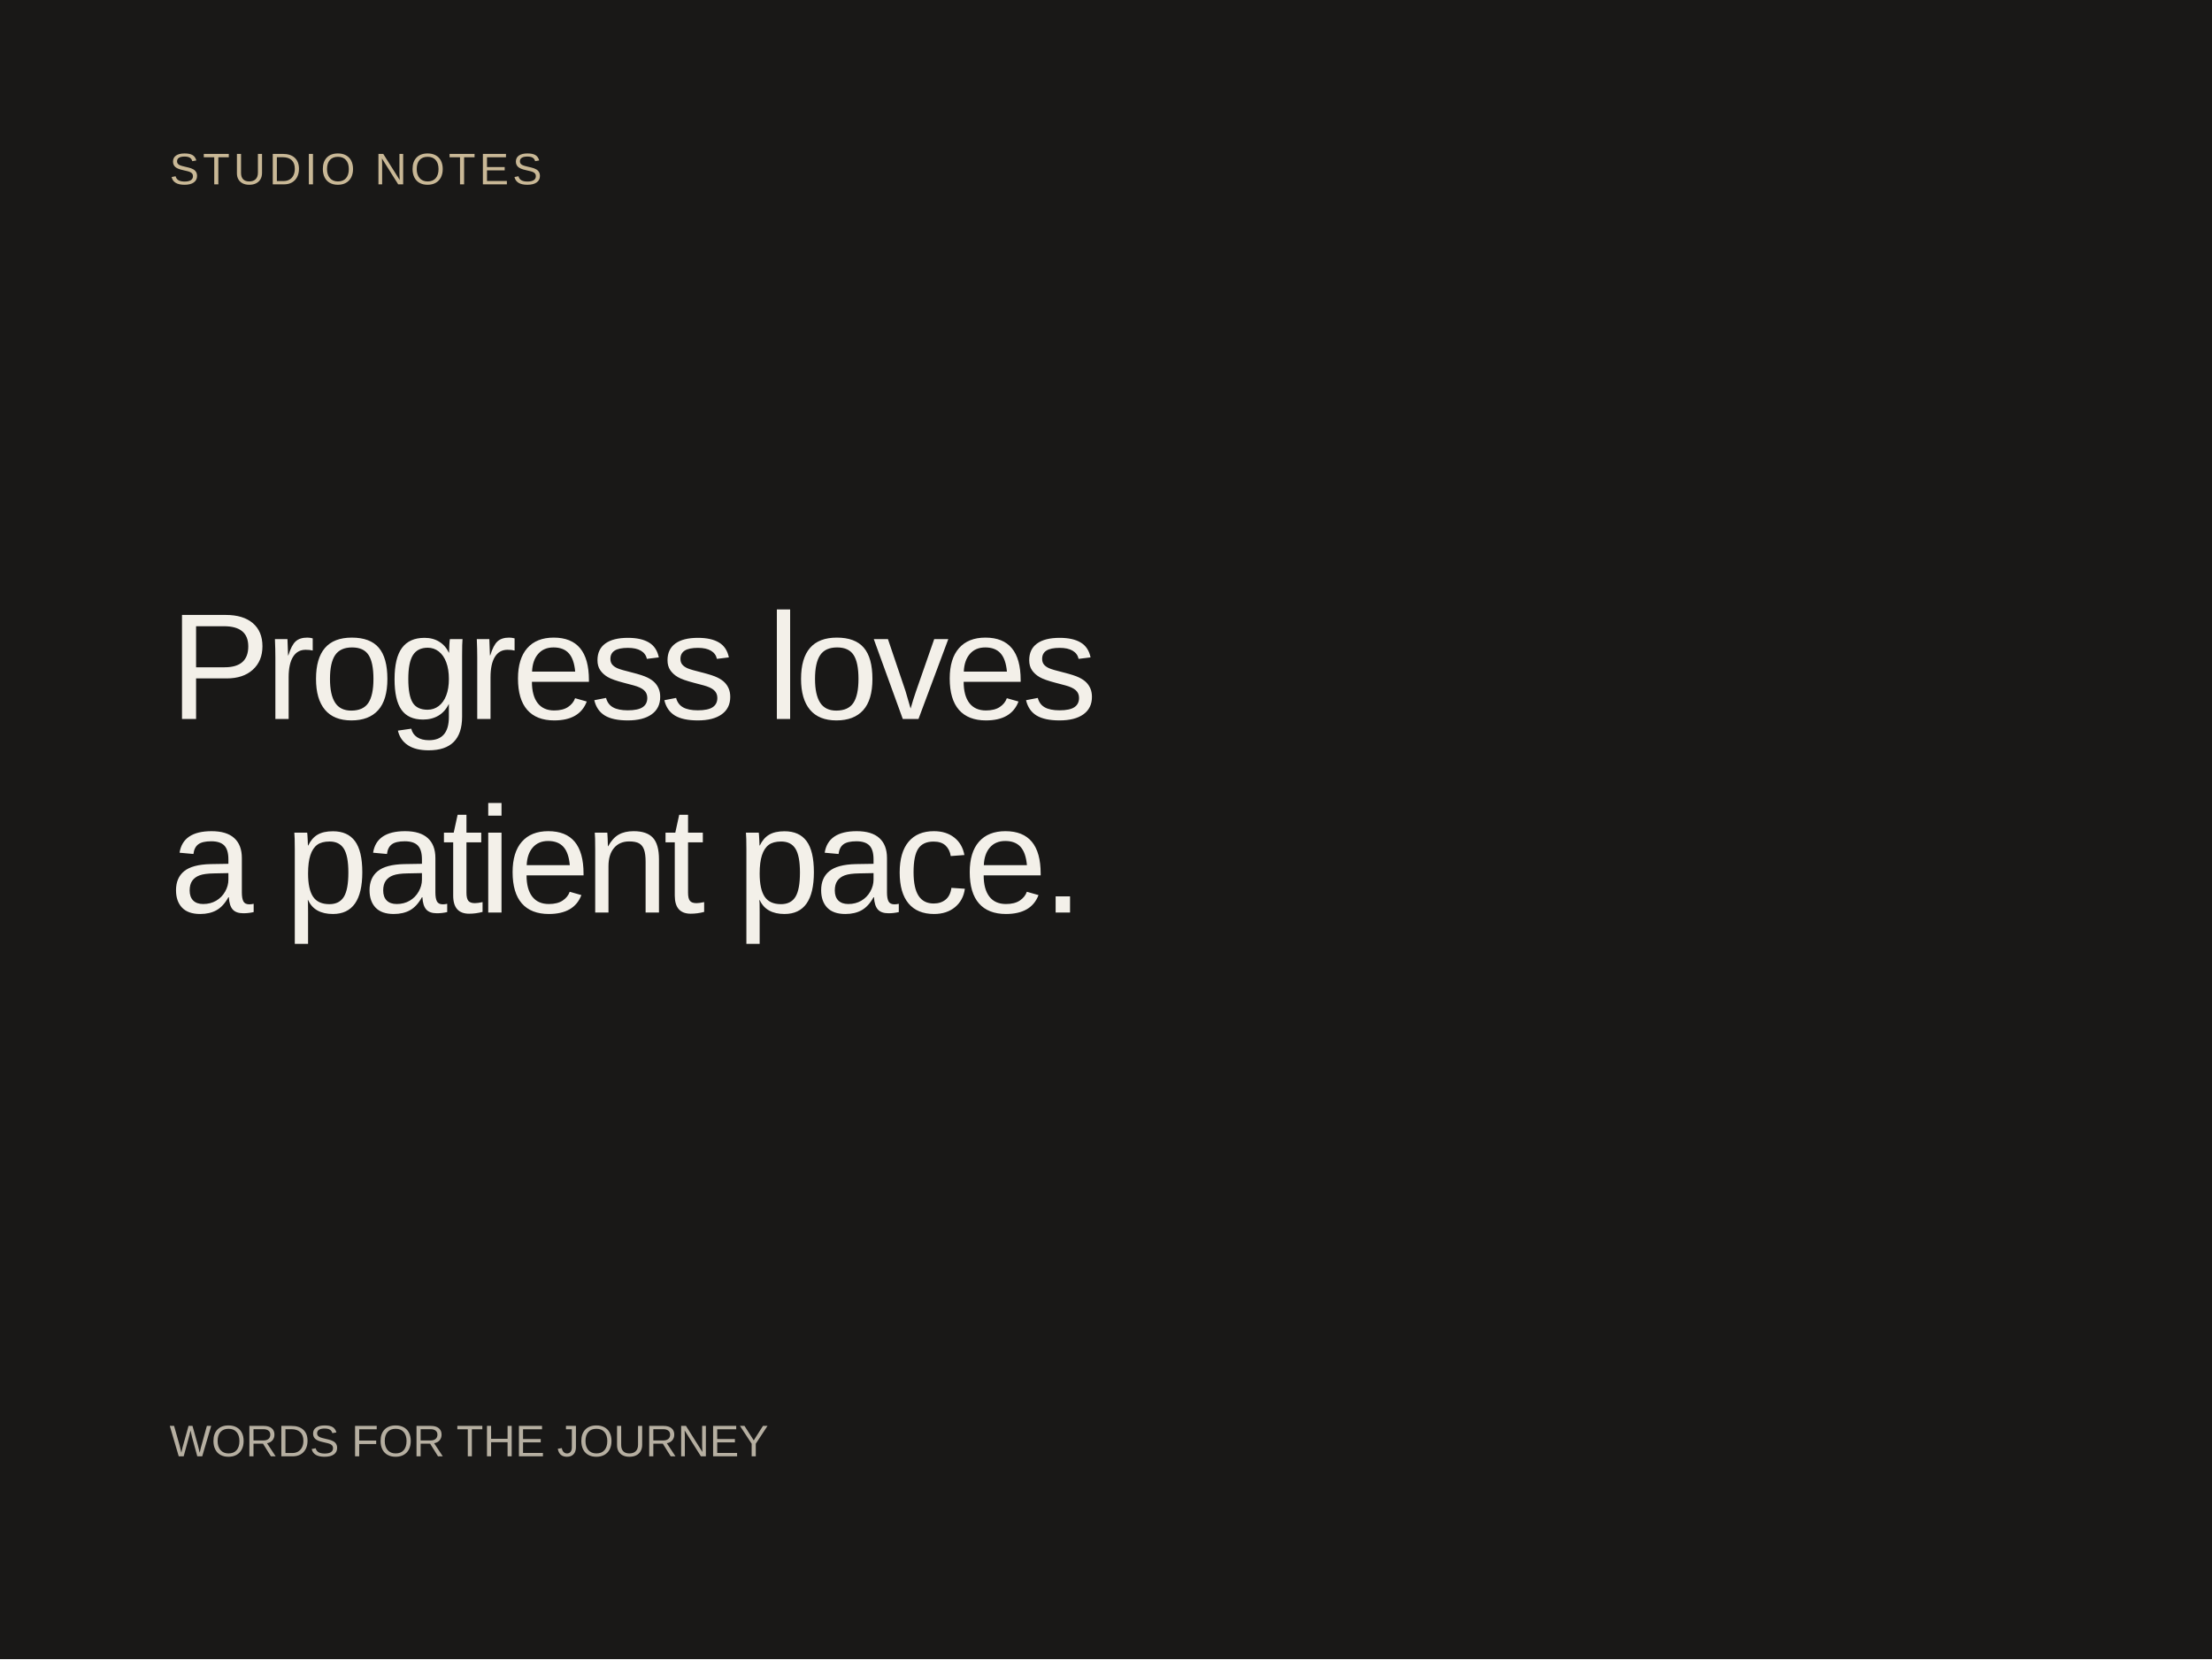
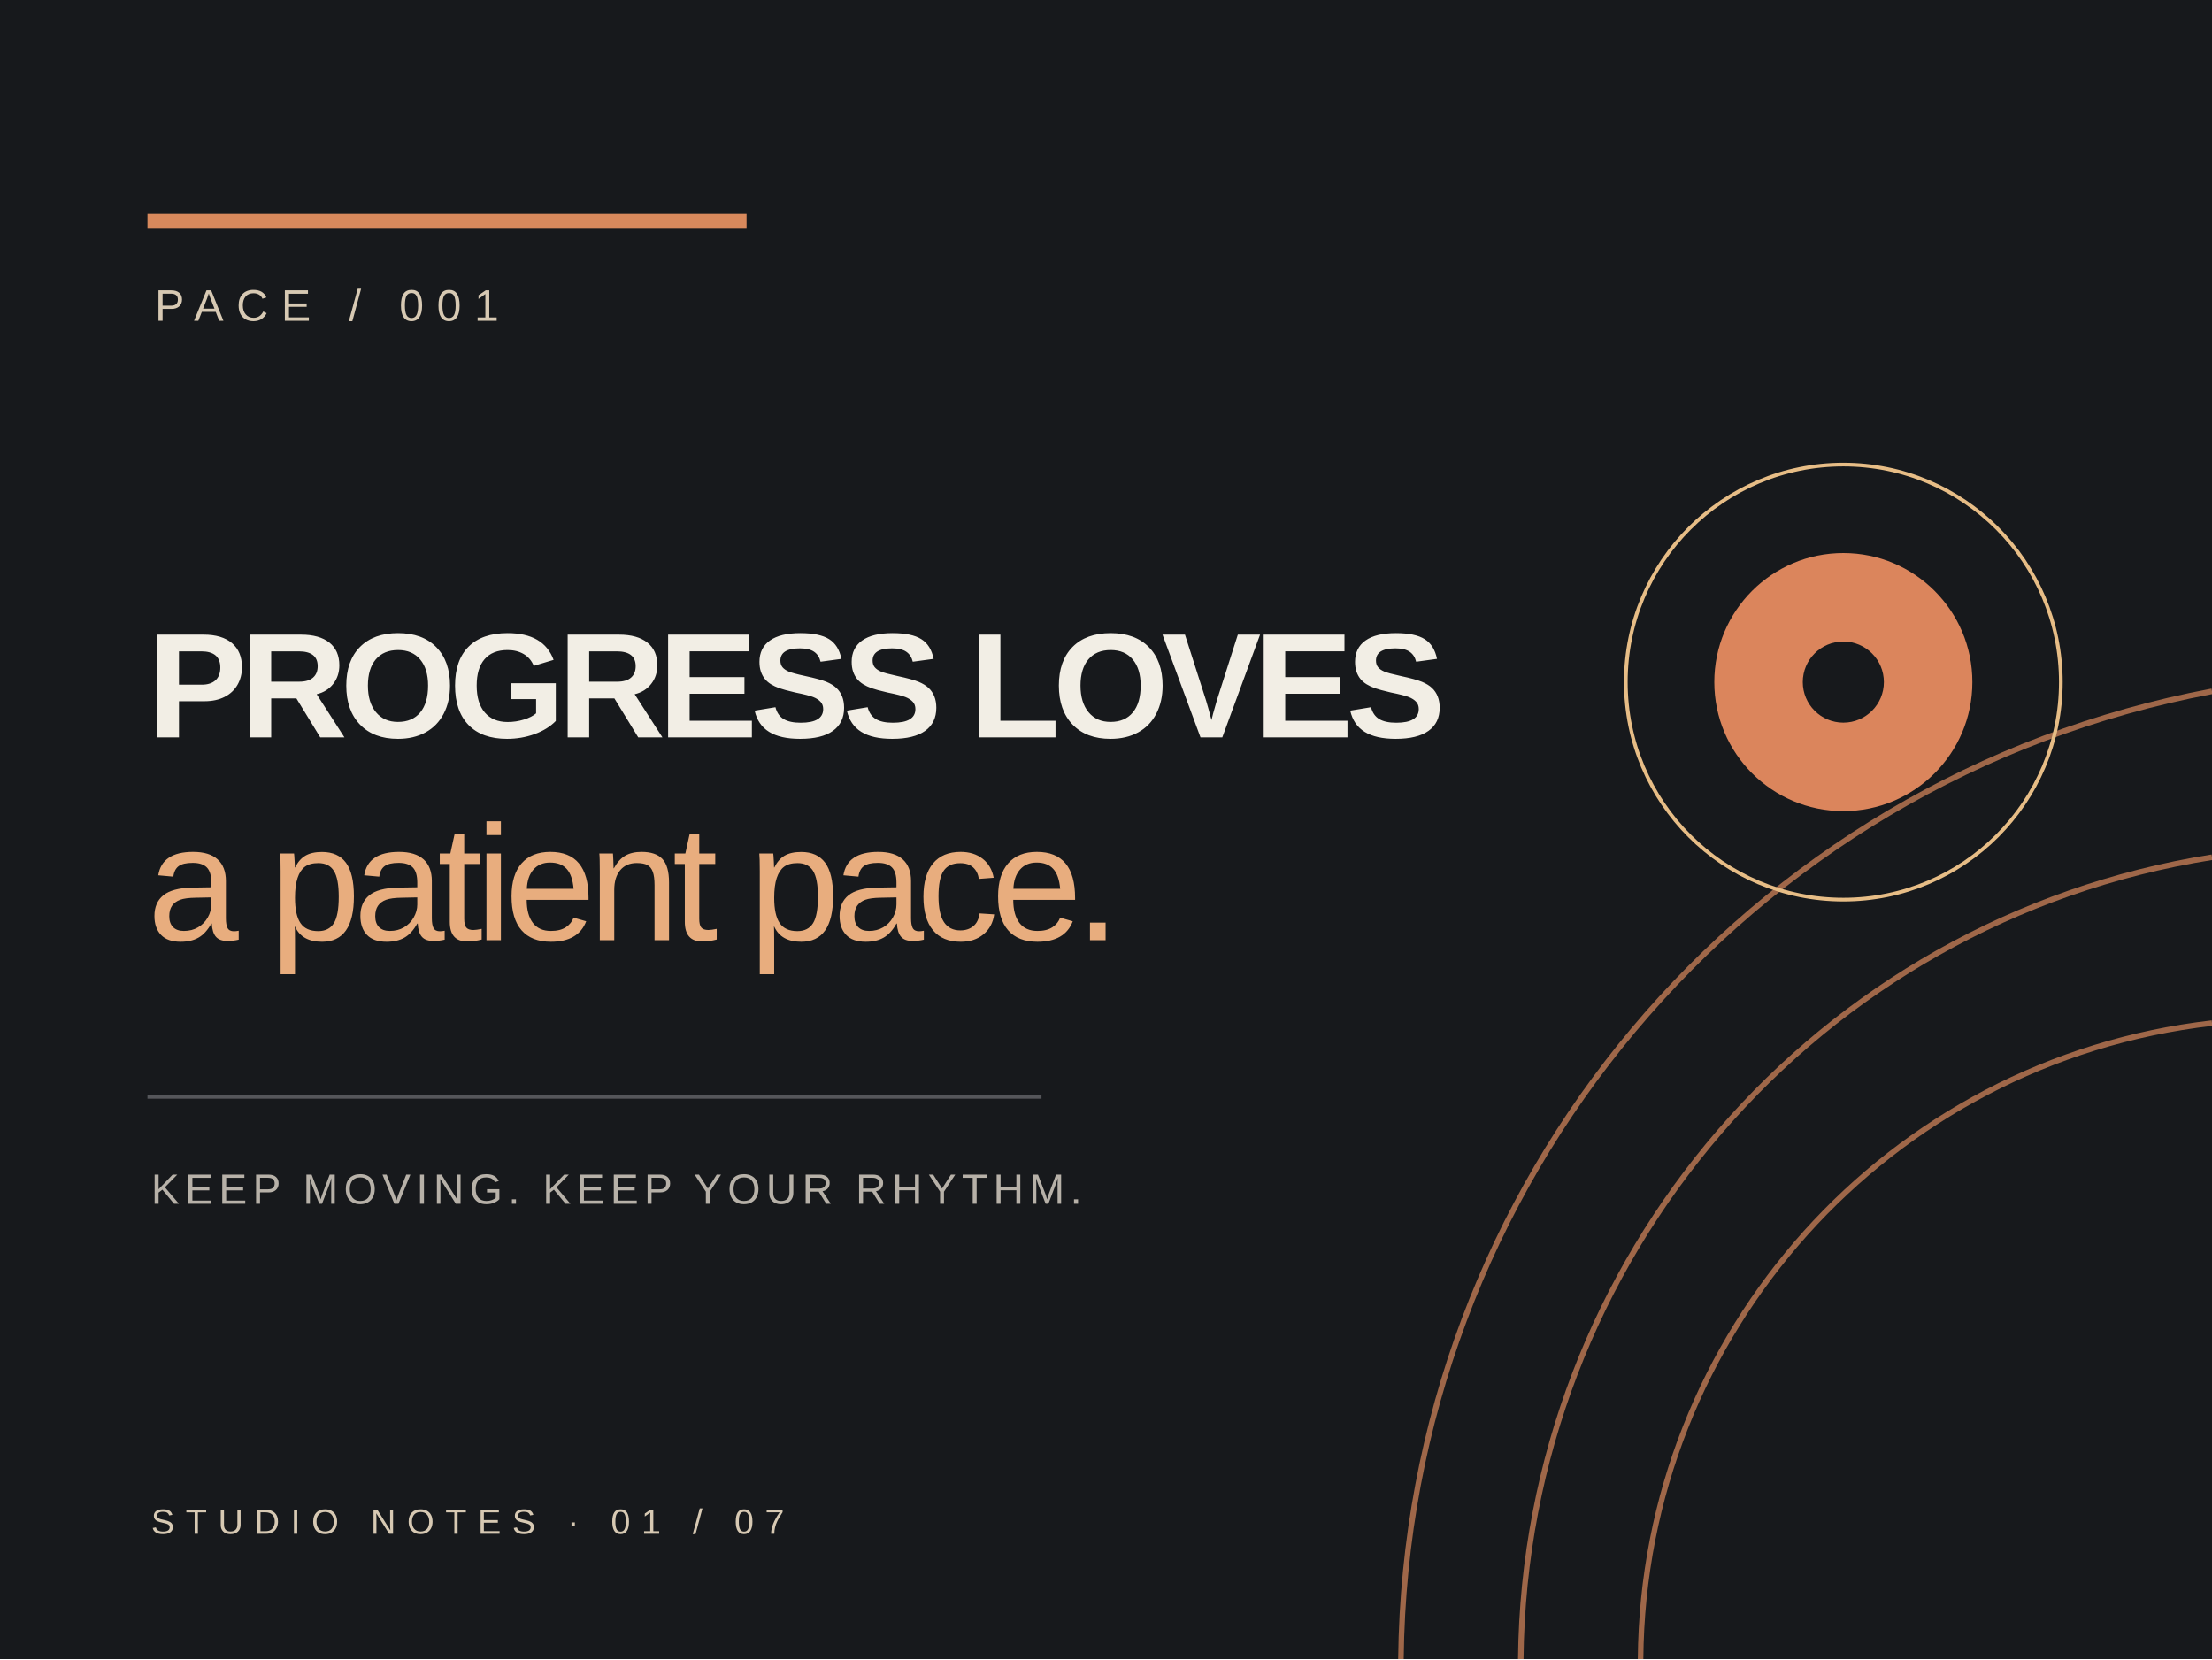
<svg xmlns="http://www.w3.org/2000/svg" width="1200" height="900" viewBox="0 0 1200 900">
-   <rect width="1200" height="900" fill="#191817" />
-   <text x="92" y="100" fill="#c9b896" font-family="Montserrat,Arial,sans-serif" font-size="24" letter-spacing="2">STUDIO NOTES</text>
-   <text x="92" y="390" fill="#f3f0e9" font-family="Montserrat,Arial,sans-serif" font-size="82" font-weight="500" letter-spacing="-3">
-     <tspan x="92" dy="0">Progress loves</tspan>
-     <tspan x="92" dy="105">a patient pace.</tspan>
-   </text>
-   <text x="92" y="790" fill="#b6afa1" font-family="Montserrat,Arial,sans-serif" font-size="24">WORDS FOR THE JOURNEY</text>
+   <rect width="1200" height="900" fill="#17191c" />
+   <path d="M760 900A540 540 0 0 1 1200 375M825 900A445 445 0 0 1 1200 465M890 900A350 350 0 0 1 1200 555" fill="none" stroke="#d8895c" stroke-width="3" opacity=".7" />
+   <circle cx="1000" cy="370" r="118" fill="none" stroke="#e7bd86" stroke-width="2" />
+   <circle cx="1000" cy="370" r="70" fill="#db855c" />
+   <circle cx="1000" cy="370" r="22" fill="#17191c" />
+   <path d="M80 120H405" stroke="#d8895c" stroke-width="8" />
+   <text x="84" y="174" fill="#d7c9b3" font-family="Montserrat,Arial" font-size="24" letter-spacing="7">PACE / 001</text>
+   <text x="80" y="400" fill="#f2eee5" font-family="Montserrat,Arial" font-weight="700" font-size="81" letter-spacing="-4">PROGRESS LOVES</text>
+   <text x="80" y="510" fill="#e8ad7e" font-family="Montserrat,Arial" font-weight="500" font-size="89" letter-spacing="-4">a patient pace.</text>
+   <path d="M80 595H565" stroke="#55565a" stroke-width="2" />
+   <text x="82" y="653" fill="#b7b1a8" font-family="Montserrat,Arial" font-size="23" letter-spacing="3">KEEP MOVING. KEEP YOUR RHYTHM.</text>
+   <text x="82" y="832" fill="#d7c9b3" font-family="Montserrat,Arial" font-size="19" letter-spacing="6">STUDIO NOTES · 01 / 07</text>
</svg>
